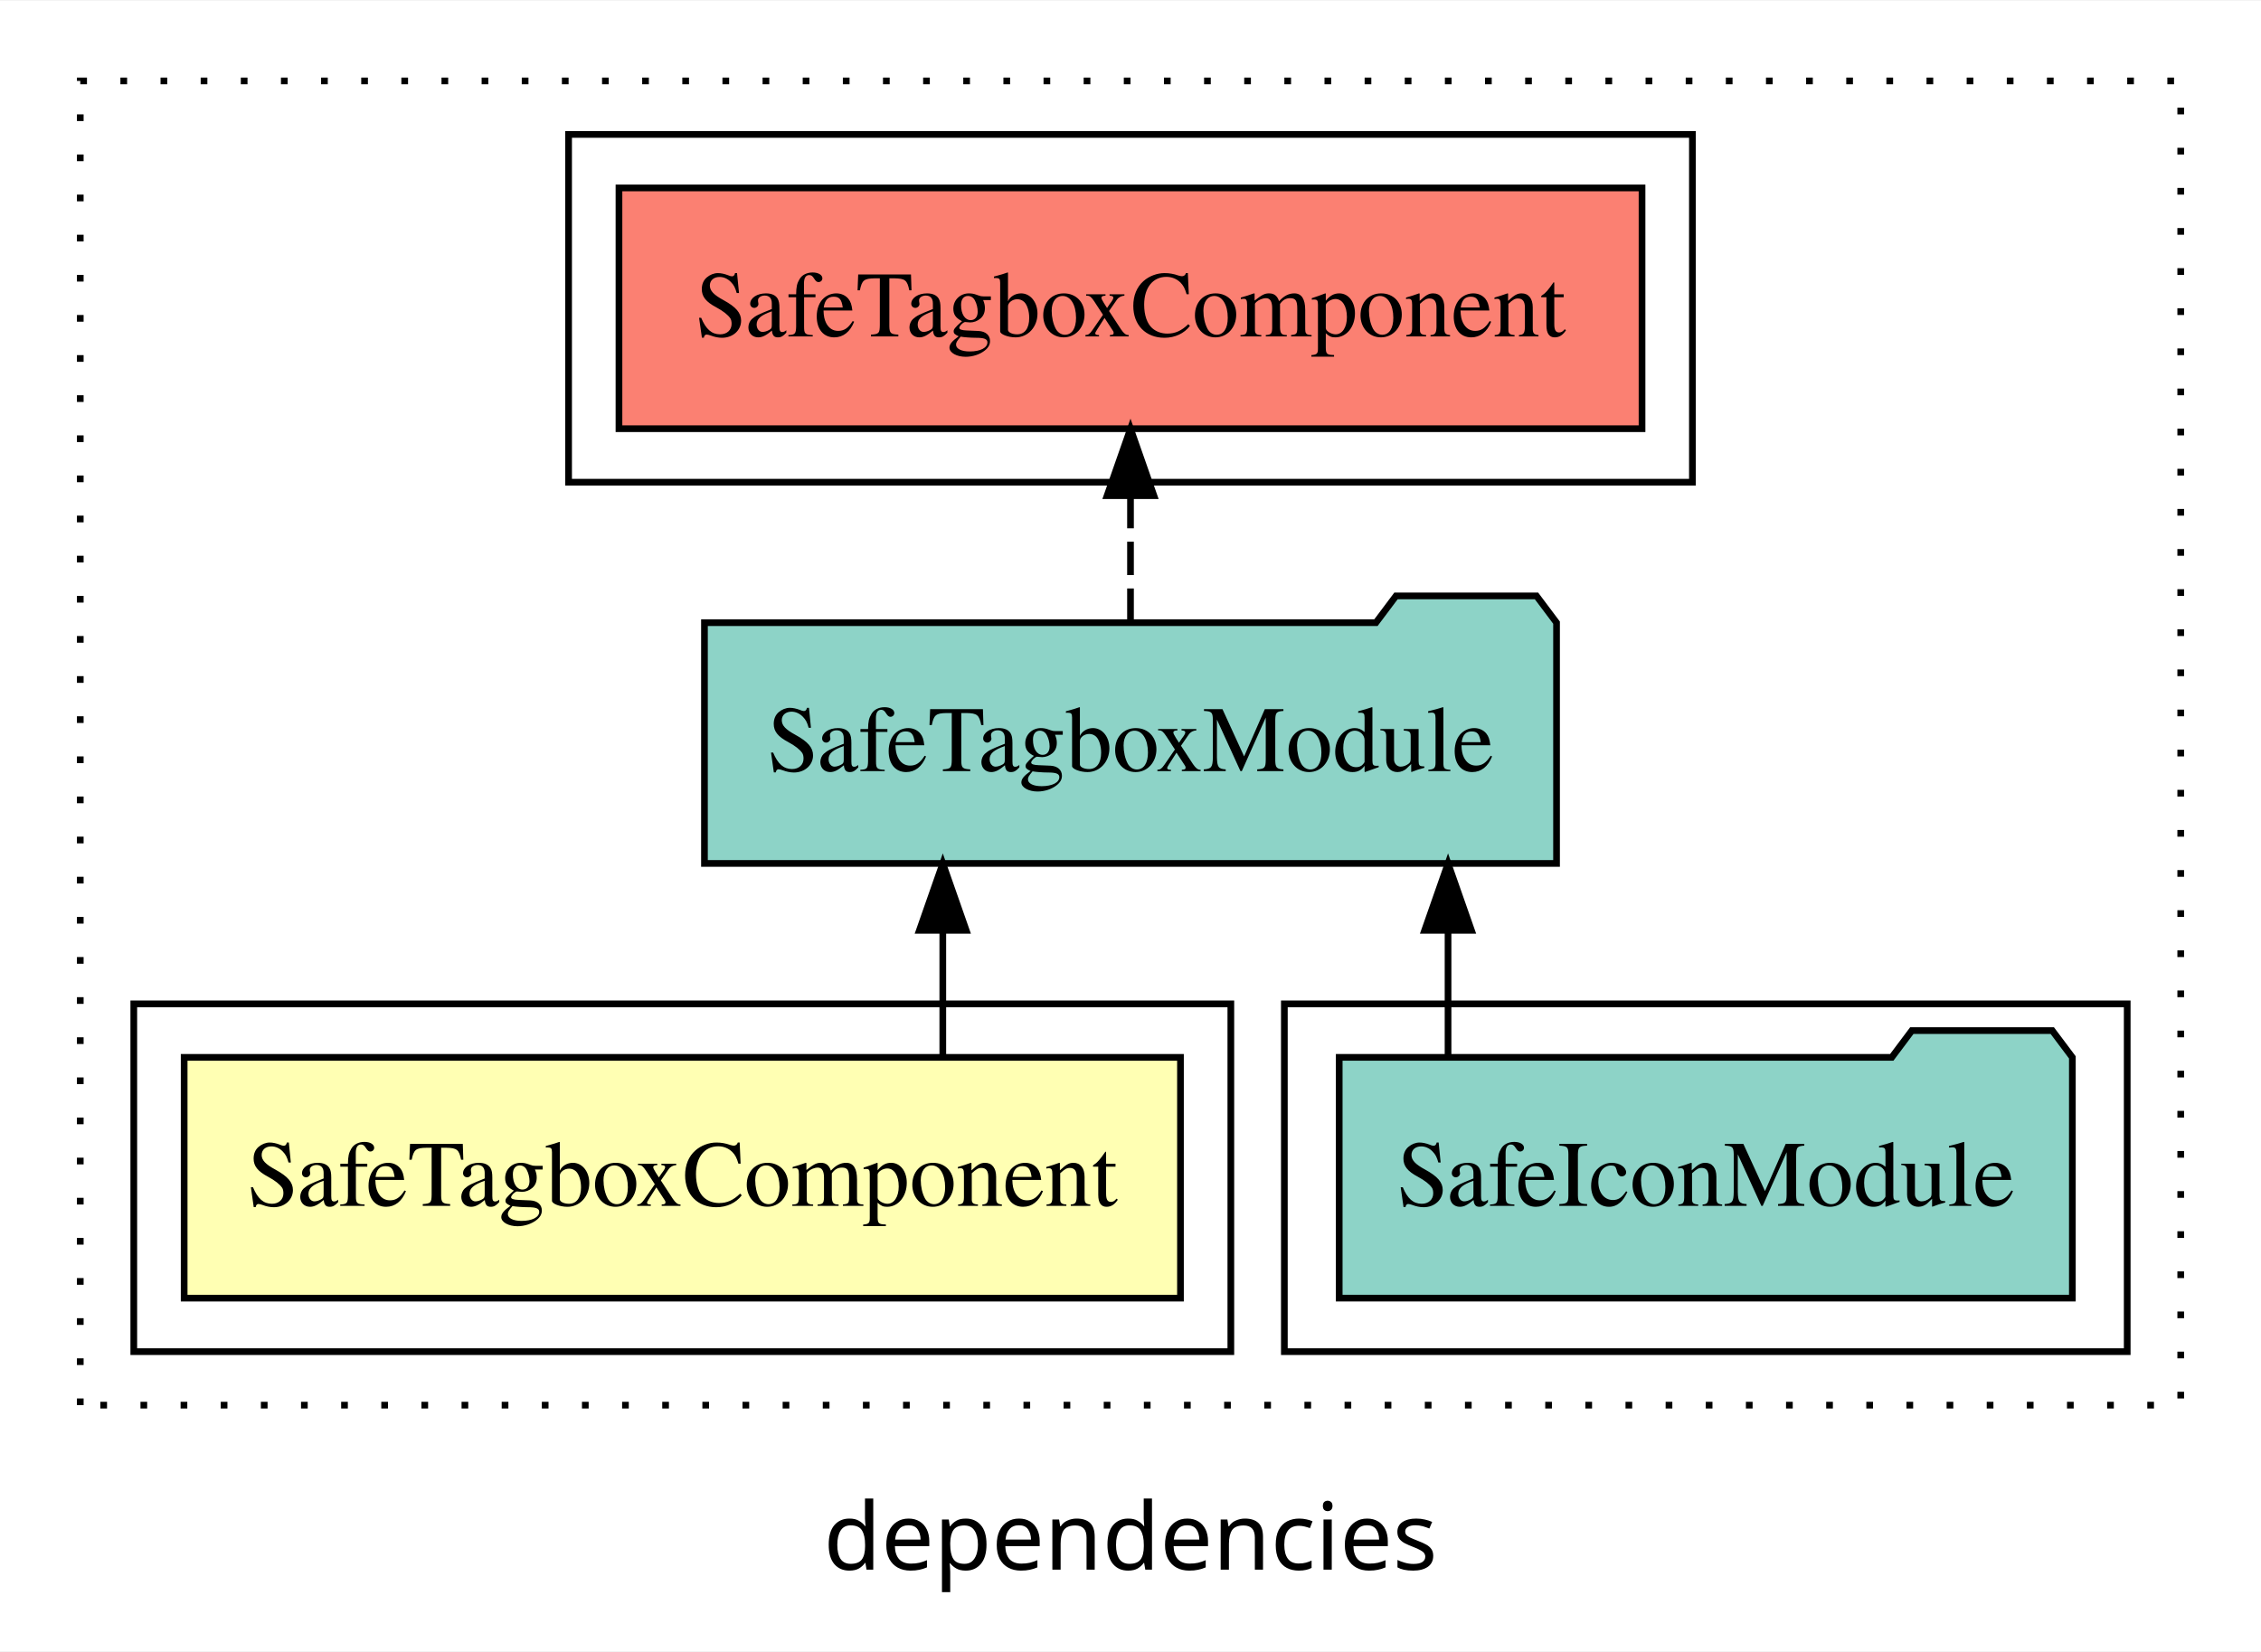
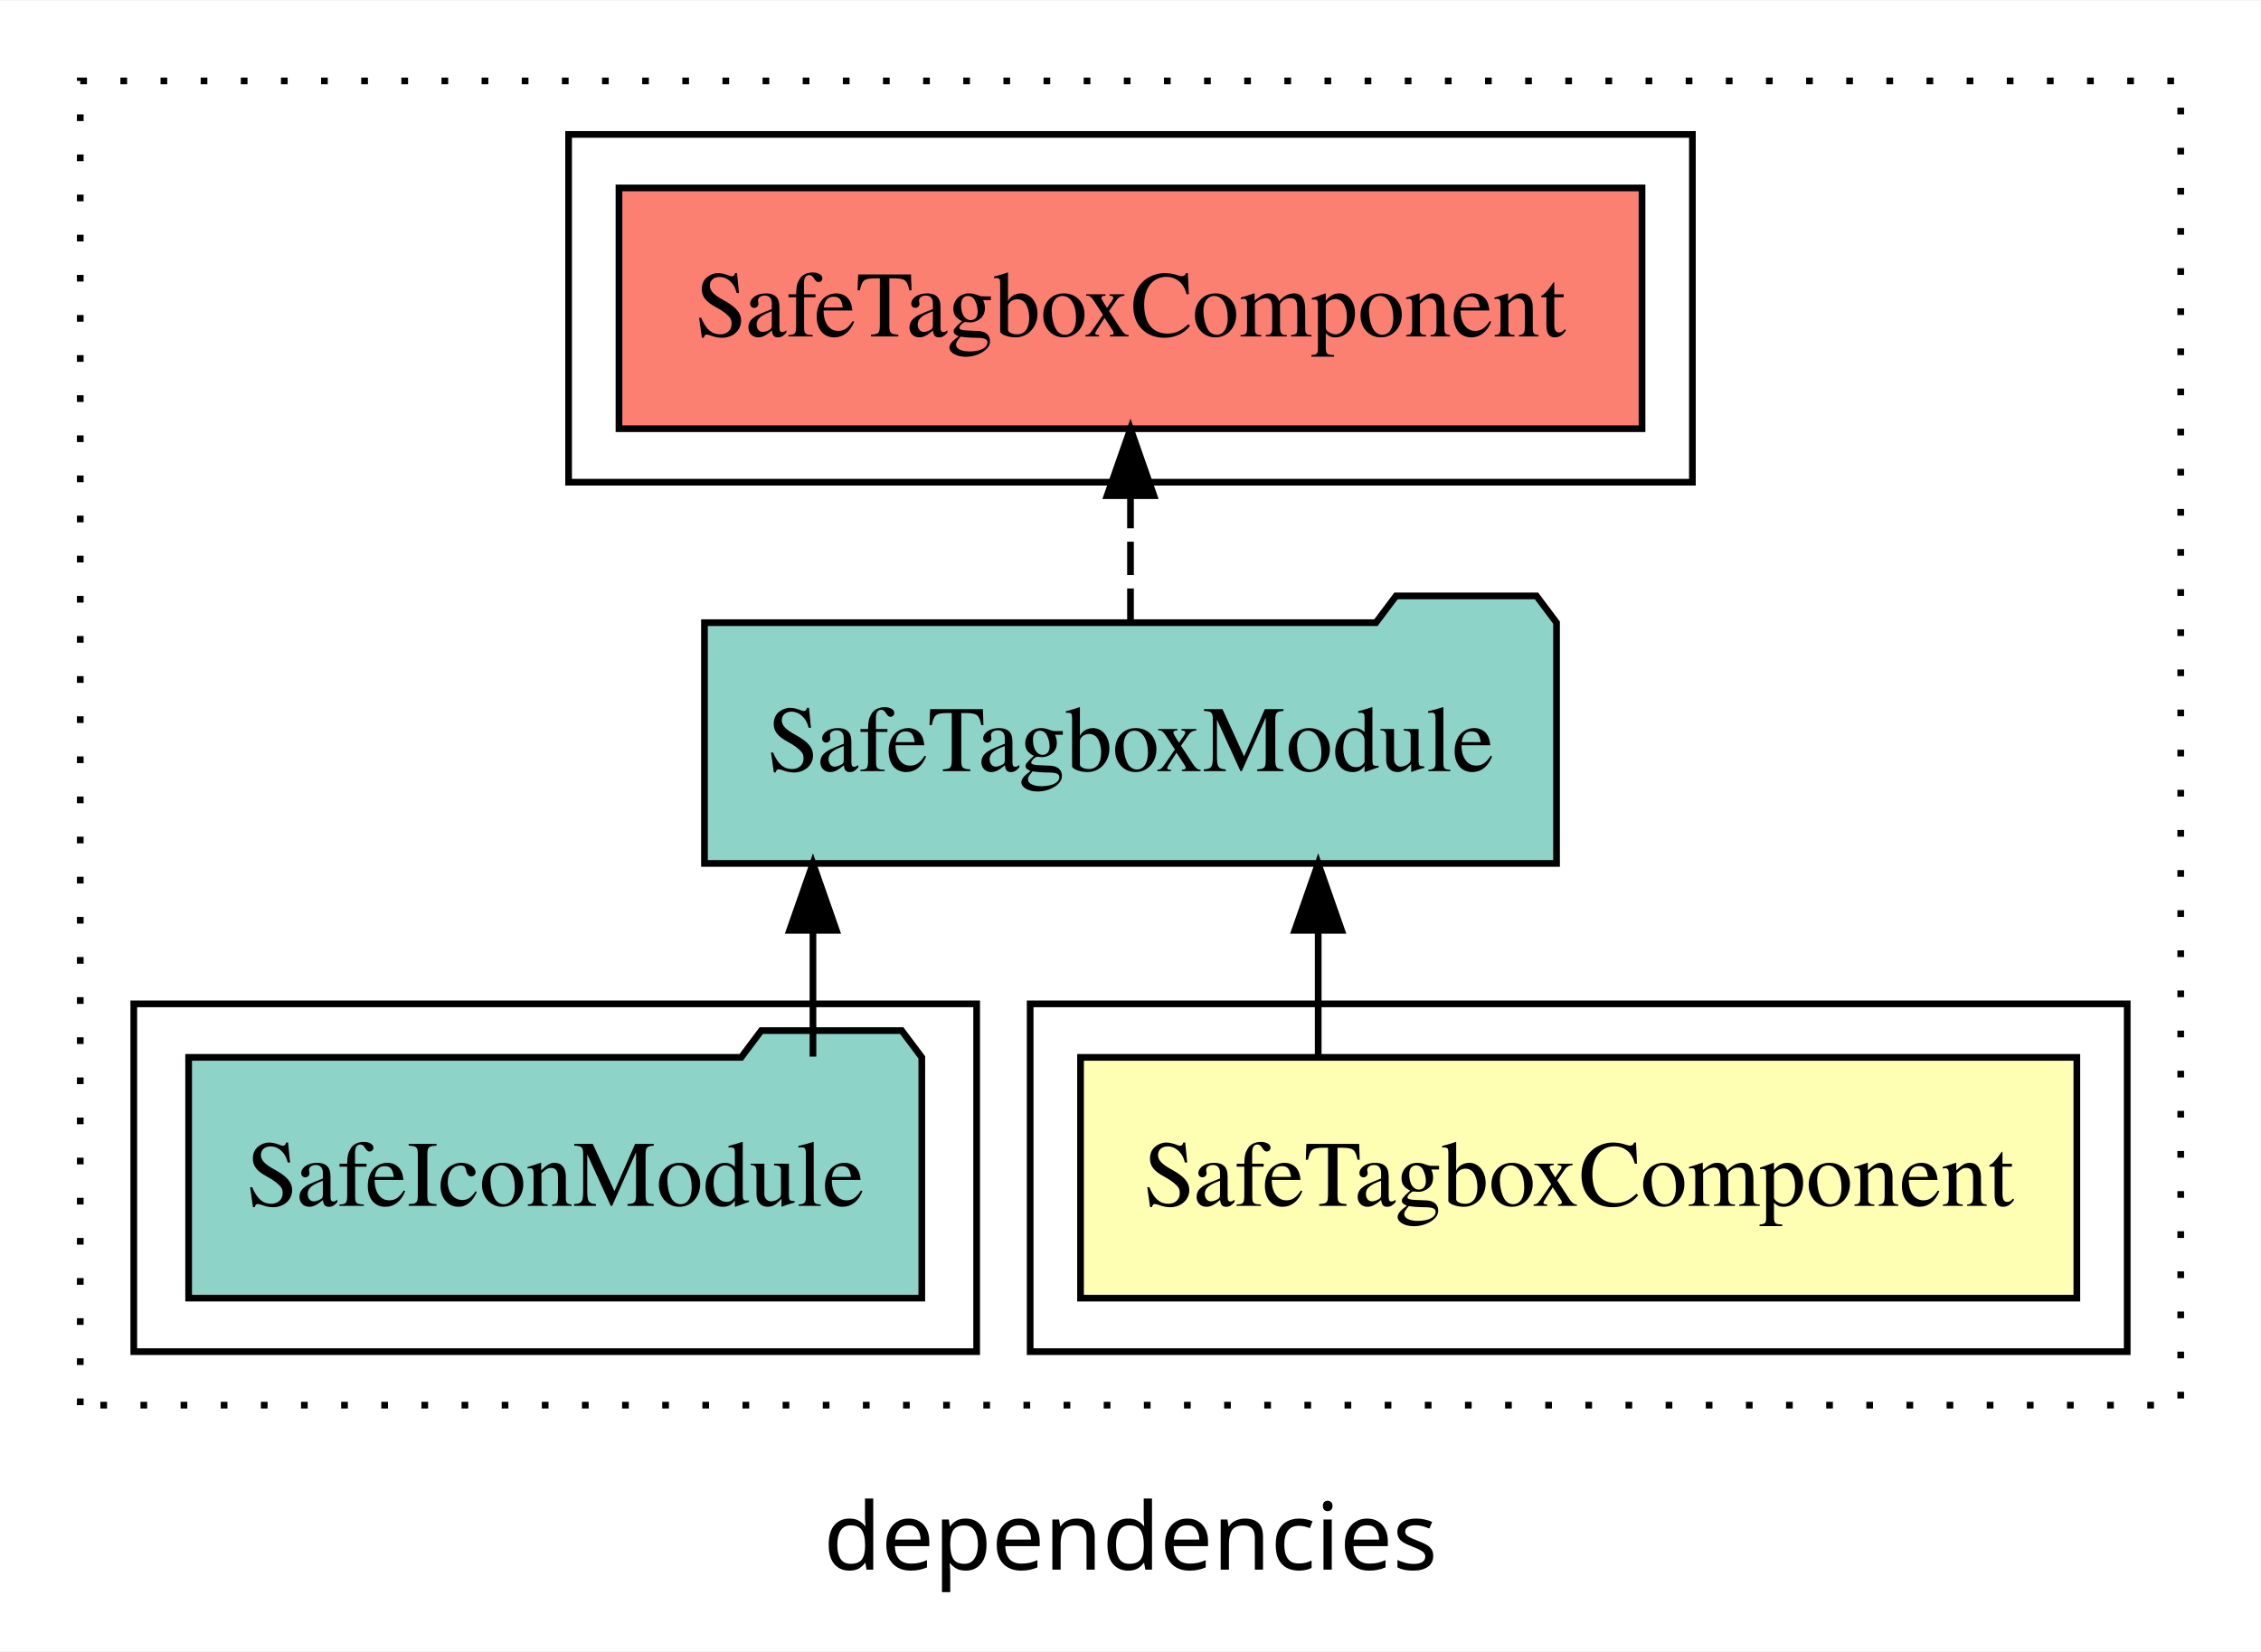
<svg xmlns="http://www.w3.org/2000/svg" width="338pt" height="247pt" viewBox="0.00 0.00 338.00 246.80">
  <g id="graph0" class="graph" transform="scale(1 1) rotate(0) translate(4 242.8)">
    <polygon fill="white" stroke="transparent" points="-4,4 -4,-242.8 334,-242.8 334,4 -4,4" />
    <text text-anchor="middle" x="165" y="-8.2" font-family="sans-serif" font-size="14.00">dependencies</text>
    <g id="clust1" class="cluster">
      <polygon fill="none" stroke="black" stroke-dasharray="1,5" points="8,-32.8 8,-230.8 322,-230.8 322,-32.8 8,-32.8" />
    </g>
+     <g id="clust2" class="cluster">
+       <polygon fill="none" stroke="black" points="150,-40.8 150,-92.8 314,-92.8 314,-40.8 150,-40.8" />
+     </g>
    <g id="clust5" class="cluster">
      <polygon fill="none" stroke="black" points="81,-170.8 81,-222.8 249,-222.8 249,-170.8 81,-170.8" />
    </g>
    <g id="clust4" class="cluster">
-       <polygon fill="none" stroke="black" points="188,-40.8 188,-92.8 314,-92.8 314,-40.8 188,-40.8" />
-     </g>
-     <g id="clust2" class="cluster">
-       <polygon fill="none" stroke="black" points="16,-40.8 16,-92.8 180,-92.8 180,-40.8 16,-40.8" />
+       <polygon fill="none" stroke="black" points="16,-40.8 16,-92.8 142,-92.8 142,-40.8 16,-40.8" />
    </g>
    <g id="node1" class="node">
-       <polygon fill="#ffffb3" stroke="black" points="172.47,-84.8 23.53,-84.8 23.53,-48.8 172.47,-48.8 172.47,-84.8" />
-       <text text-anchor="middle" x="98" y="-62.6" font-family="Times,serif" font-size="14.00">SafeTagboxComponent</text>
+       <polygon fill="#ffffb3" stroke="black" points="306.47,-84.8 157.53,-84.8 157.53,-48.8 306.47,-48.8 306.47,-84.8" />
+       <text text-anchor="middle" x="232" y="-62.6" font-family="Times,serif" font-size="14.00">SafeTagboxComponent</text>
    </g>
    <g id="node2" class="node">
      <polygon fill="#8dd3c7" stroke="black" points="228.69,-149.8 225.69,-153.8 204.69,-153.8 201.69,-149.8 101.31,-149.8 101.31,-113.8 228.69,-113.8 228.69,-149.8" />
      <text text-anchor="middle" x="165" y="-127.6" font-family="Times,serif" font-size="14.00">SafeTagboxModule</text>
    </g>
    <g id="edge1" class="edge">
-       <path fill="none" stroke="black" d="M136.94,-84.91C136.94,-84.91 136.94,-103.79 136.94,-103.79" />
-       <polygon fill="black" stroke="black" points="133.44,-103.79 136.94,-113.79 140.44,-103.79 133.44,-103.79" />
+       <path fill="none" stroke="black" d="M193.06,-84.91C193.06,-84.91 193.06,-103.79 193.06,-103.79" />
+       <polygon fill="black" stroke="black" points="189.56,-103.79 193.06,-113.79 196.56,-103.79 189.56,-103.79" />
    </g>
    <g id="node4" class="node">
      <polygon fill="#fb8072" stroke="black" points="241.47,-214.8 88.53,-214.8 88.53,-178.8 241.47,-178.8 241.47,-214.8" />
      <text text-anchor="middle" x="165" y="-192.6" font-family="Times,serif" font-size="14.00">SafeTagboxComponent </text>
    </g>
    <g id="edge3" class="edge">
      <path fill="none" stroke="black" stroke-dasharray="5,2" d="M165,-149.91C165,-149.91 165,-168.79 165,-168.79" />
      <polygon fill="black" stroke="black" points="161.5,-168.79 165,-178.79 168.5,-168.79 161.5,-168.79" />
    </g>
    <g id="node3" class="node">
-       <polygon fill="#8dd3c7" stroke="black" points="305.8,-84.8 302.8,-88.8 281.8,-88.8 278.8,-84.8 196.2,-84.8 196.2,-48.8 305.8,-48.8 305.8,-84.8" />
-       <text text-anchor="middle" x="251" y="-62.6" font-family="Times,serif" font-size="14.00">SafeIconModule</text>
+       <polygon fill="#8dd3c7" stroke="black" points="133.8,-84.8 130.8,-88.8 109.8,-88.8 106.8,-84.8 24.2,-84.8 24.2,-48.8 133.8,-48.8 133.8,-84.8" />
+       <text text-anchor="middle" x="79" y="-62.6" font-family="Times,serif" font-size="14.00">SafeIconModule</text>
    </g>
    <g id="edge2" class="edge">
-       <path fill="none" stroke="black" d="M212.47,-84.91C212.47,-84.91 212.47,-103.79 212.47,-103.79" />
-       <polygon fill="black" stroke="black" points="208.97,-103.79 212.47,-113.79 215.97,-103.79 208.97,-103.79" />
+       <path fill="none" stroke="black" d="M117.53,-84.91C117.53,-84.91 117.53,-103.79 117.53,-103.79" />
+       <polygon fill="black" stroke="black" points="114.03,-103.79 117.53,-113.79 121.03,-103.79 114.03,-103.79" />
    </g>
  </g>
</svg>
